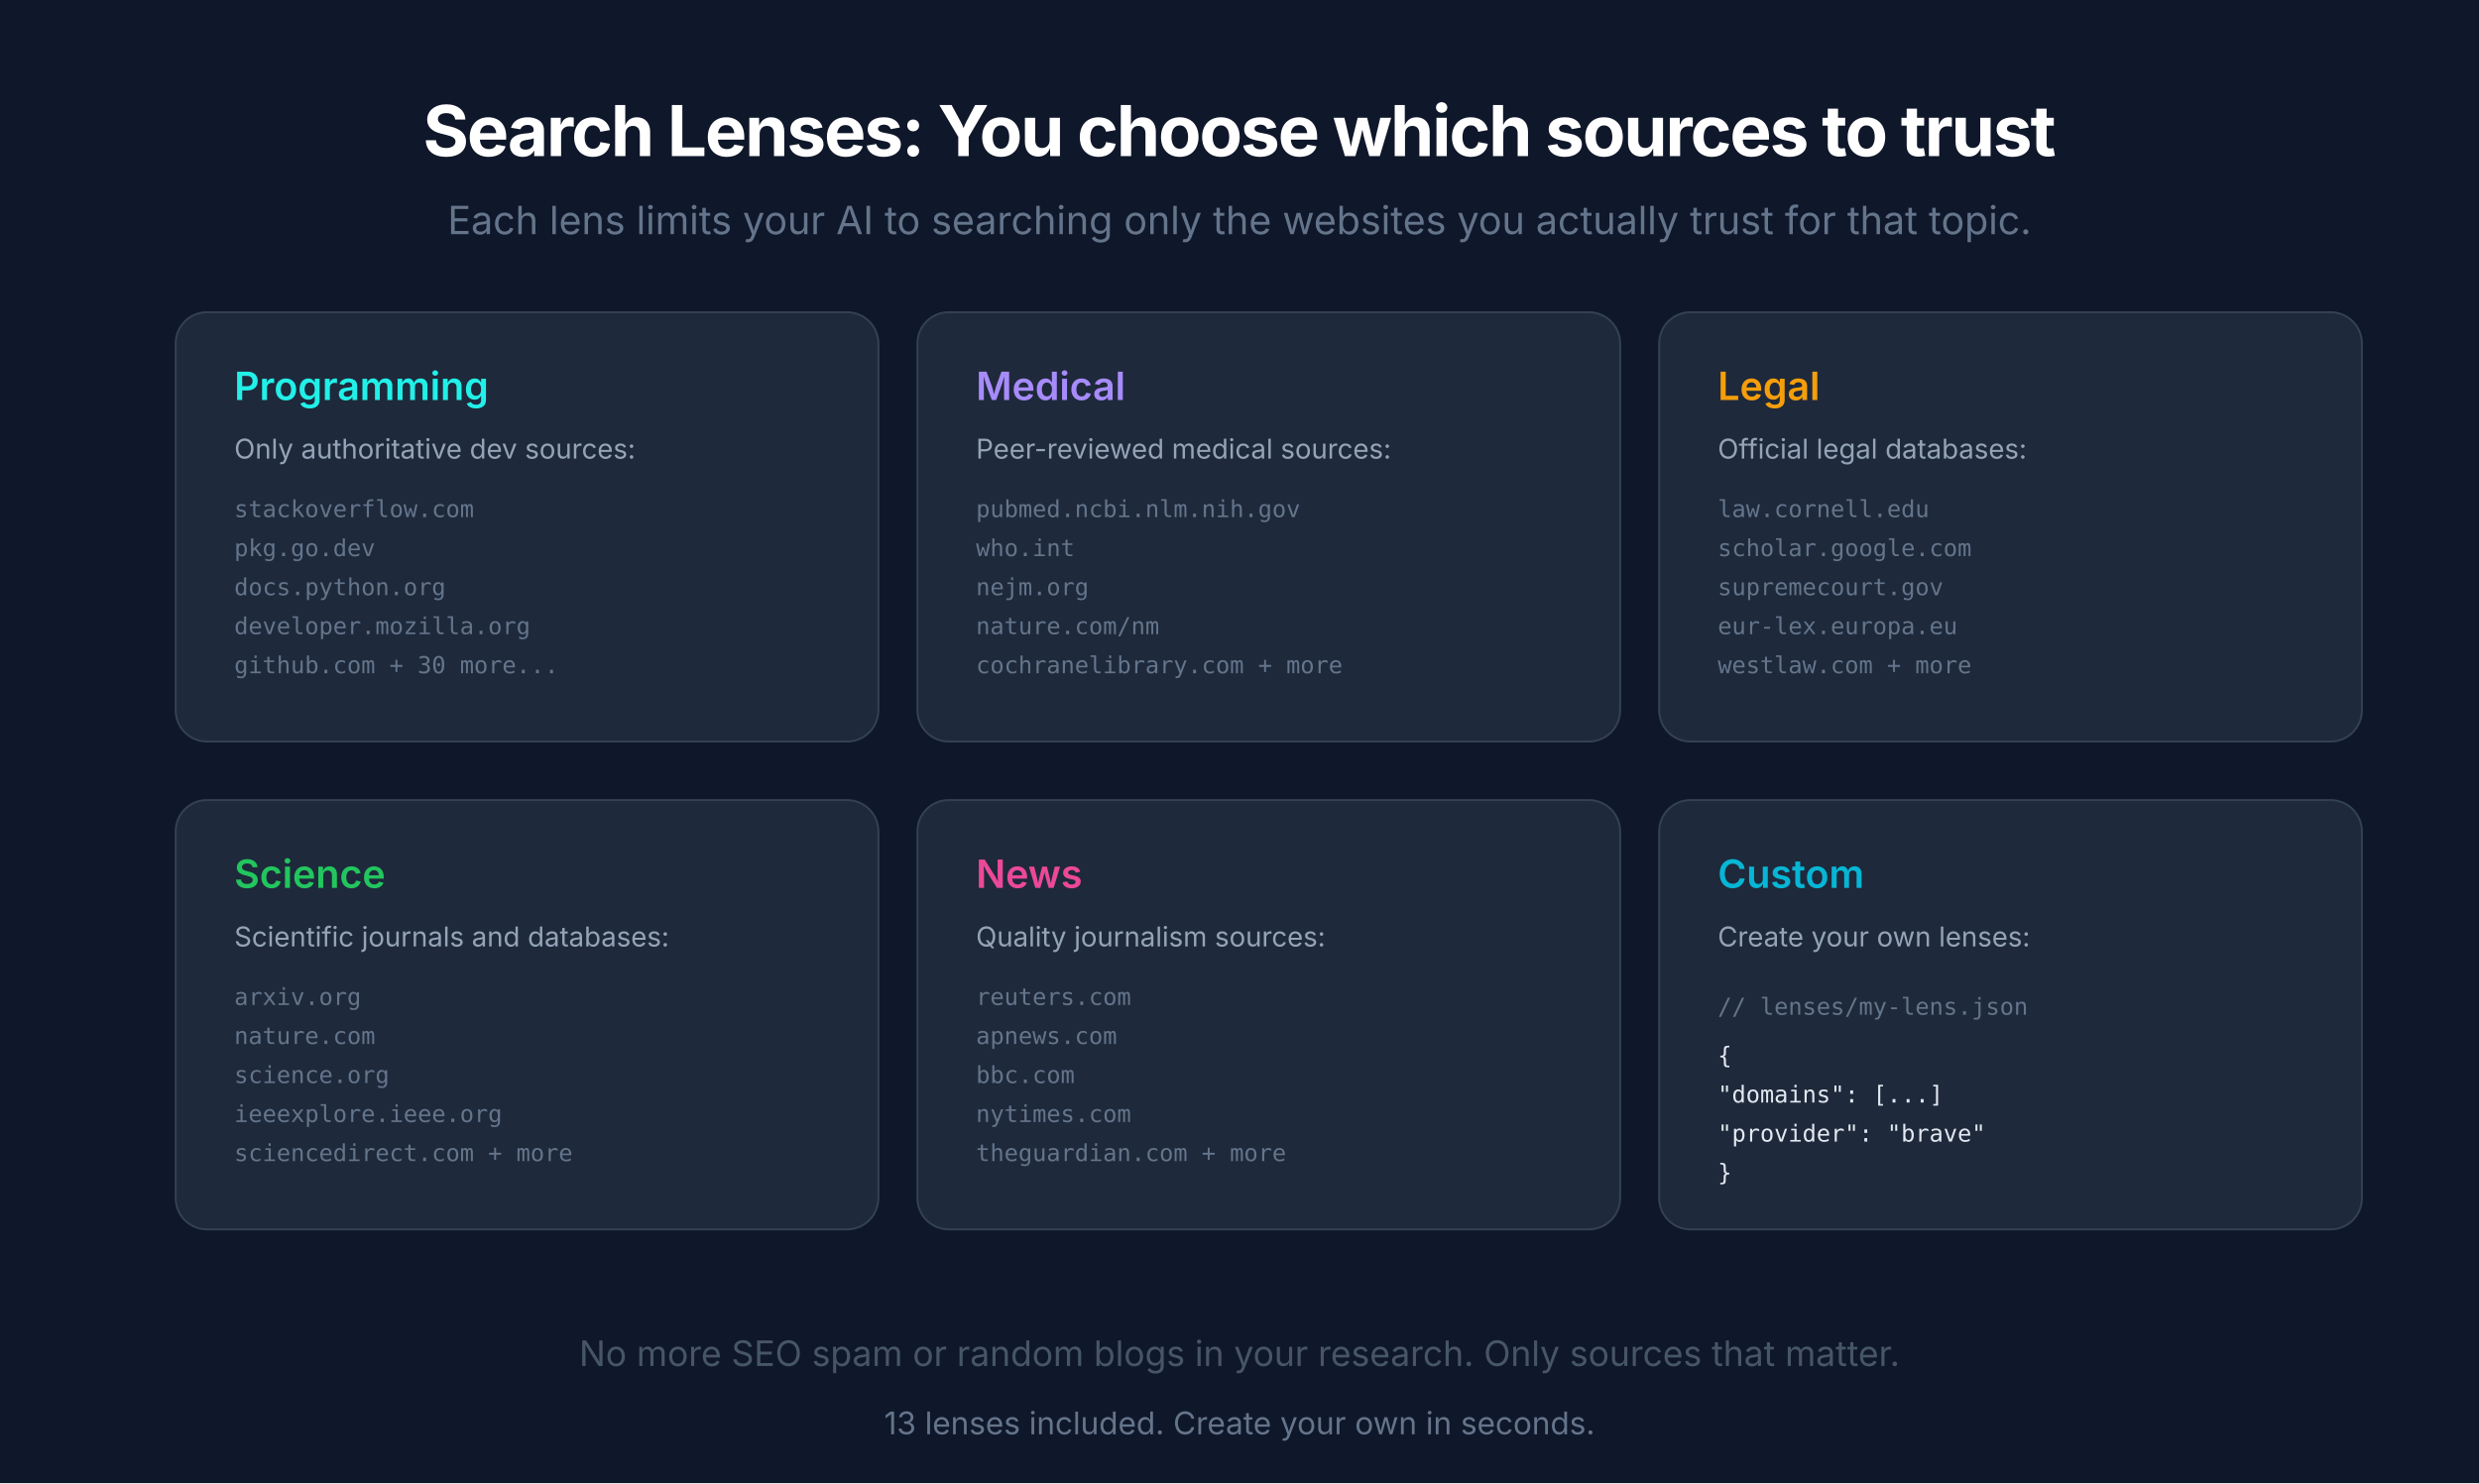
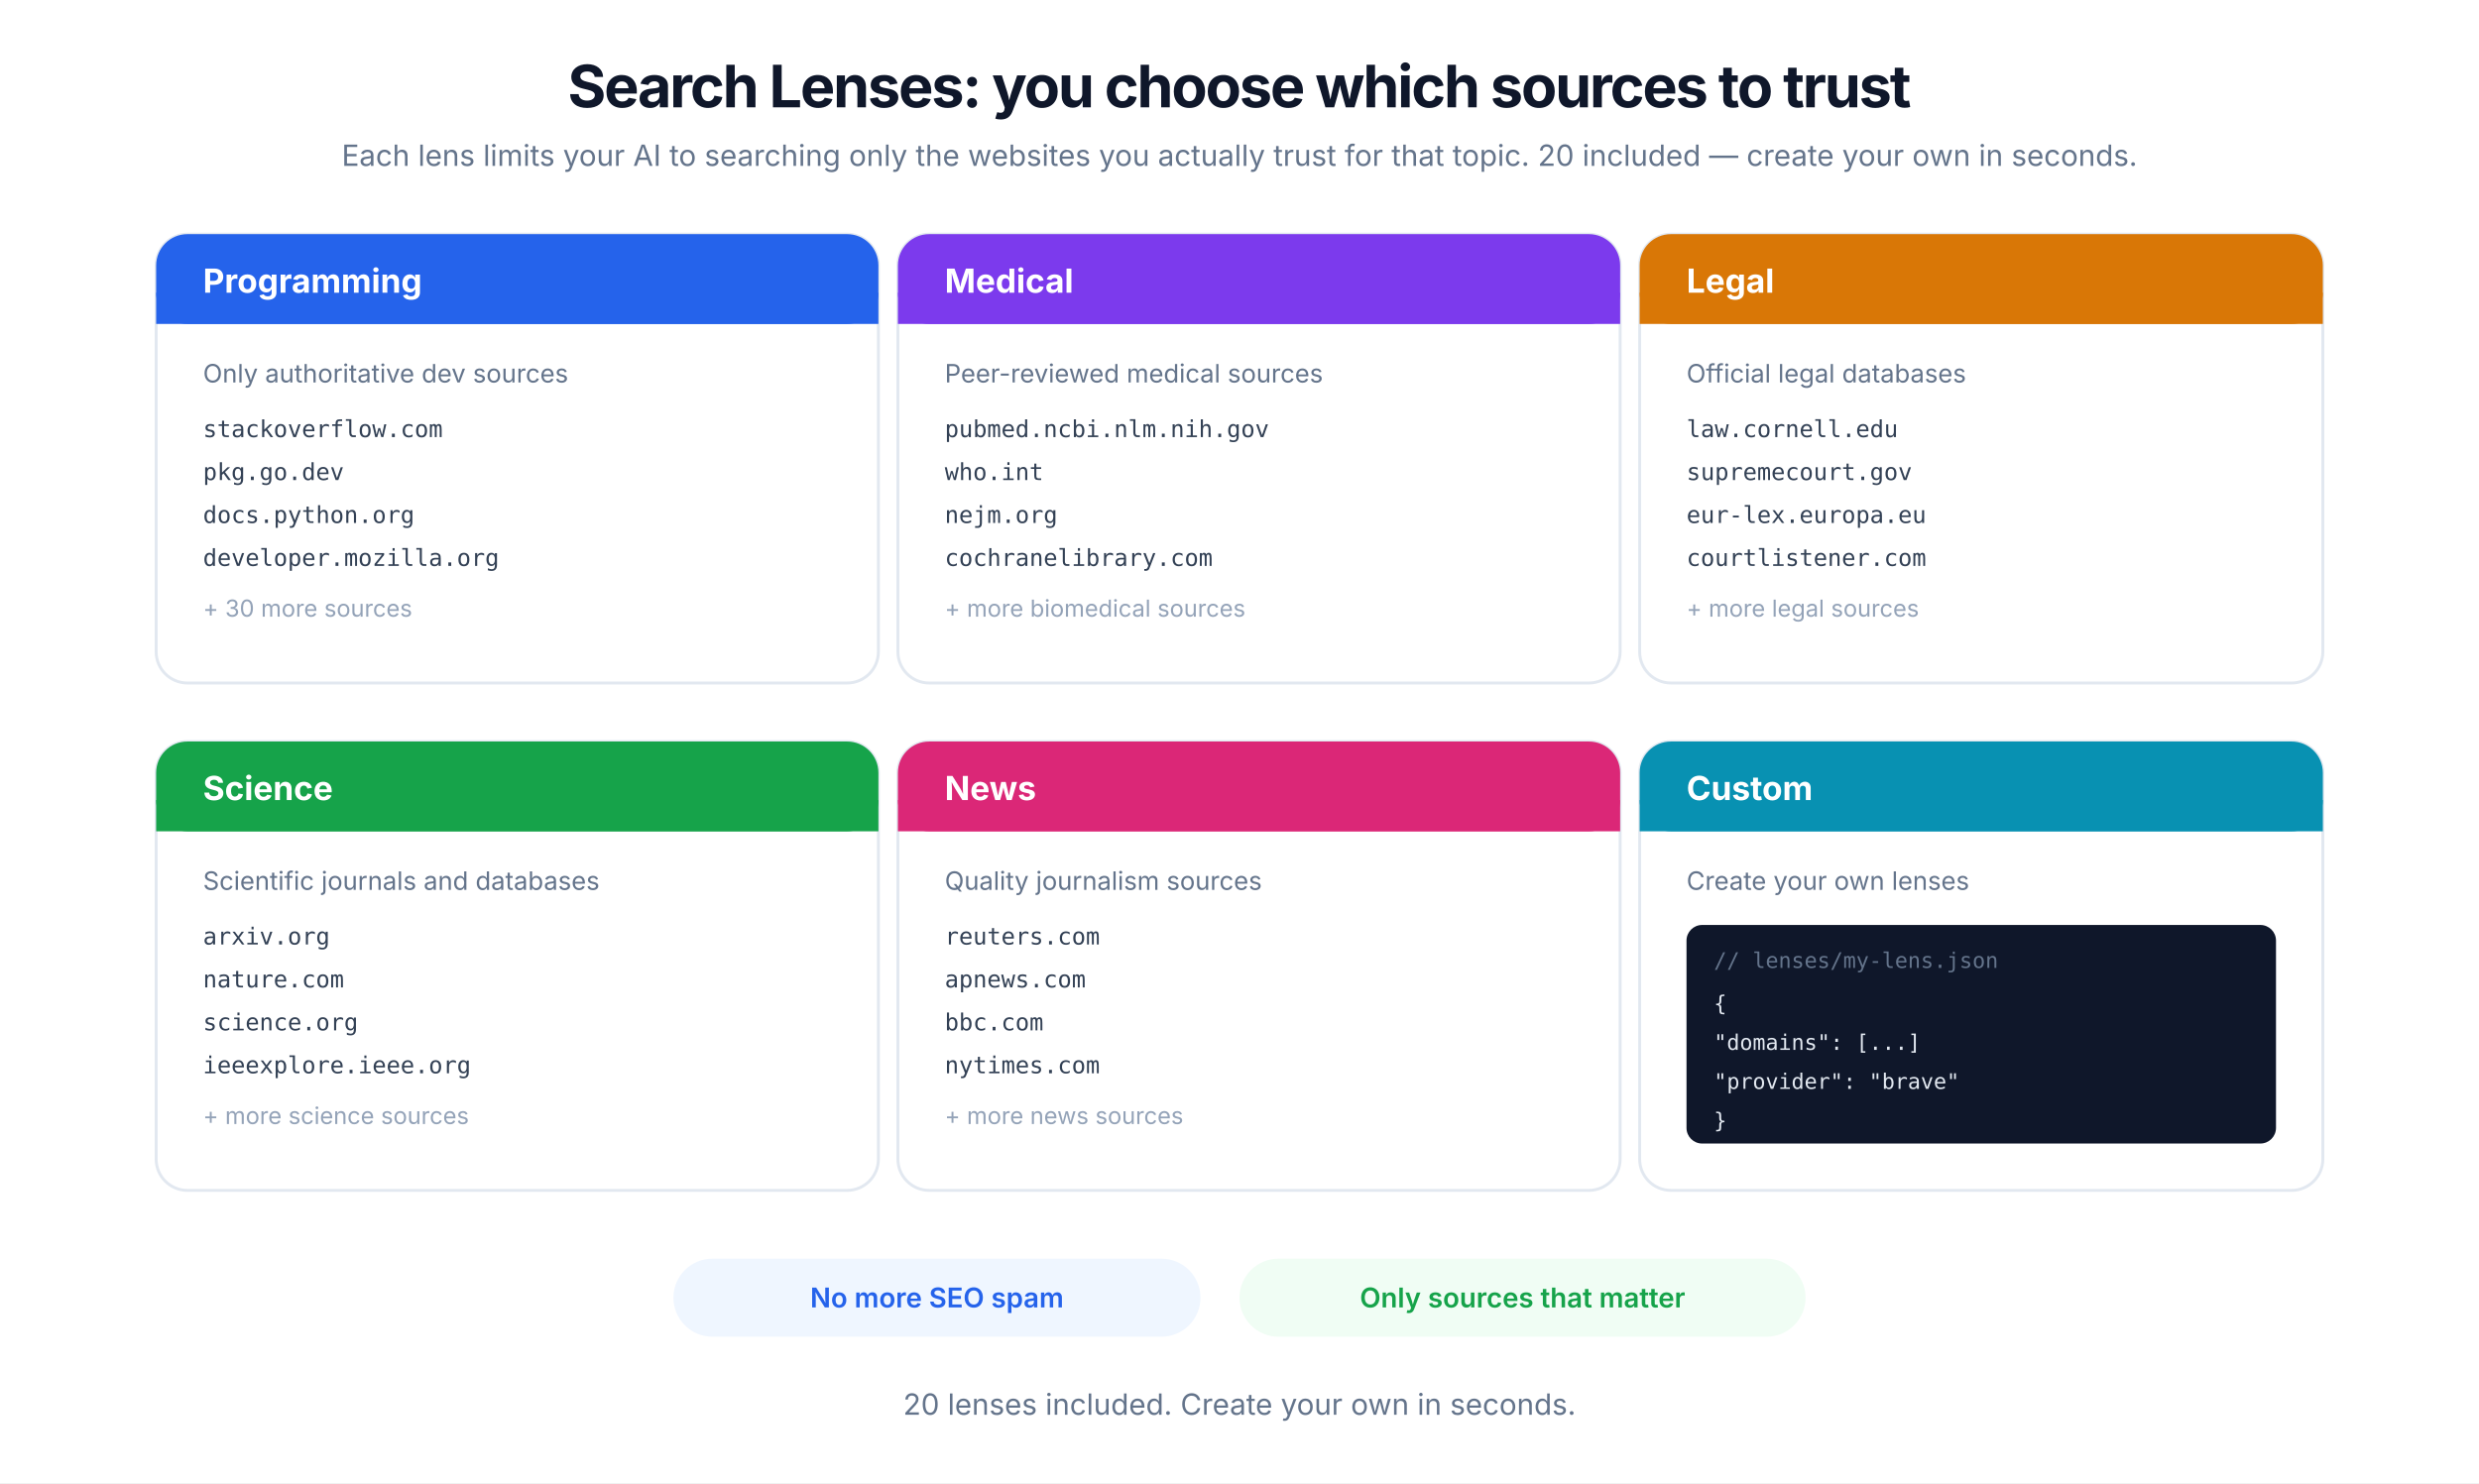
<svg xmlns="http://www.w3.org/2000/svg" viewBox="0 0 1270 760" fill="none">
-   <rect width="1270" height="760" fill="#0F172A" />
-   <defs>
-     <linearGradient id="g1" x1="100" y1="200" x2="1170" y2="600" gradientUnits="userSpaceOnUse">
-       <stop offset="0%" stop-color="#22F0E8" stop-opacity="0.1" />
-       <stop offset="100%" stop-color="#5B4CFF" stop-opacity="0.1" />
-     </linearGradient>
-   </defs>
-   <text x="635" y="80" font-family="'Inter', 'SF Pro Display', sans-serif" font-size="36" font-weight="700" fill="#FFFFFF" letter-spacing="-1" text-anchor="middle" text-rendering="optimizeLegibility">Search Lenses: You choose which sources to trust</text>
-   <text x="635" y="120" font-family="'Inter', 'SF Pro Display', sans-serif" font-size="20" font-weight="400" fill="#64748B" text-anchor="middle" text-rendering="optimizeLegibility">Each lens limits your AI to searching only the websites you actually trust for that topic.</text>
-   <g transform="translate(90, 160)">
-     <rect width="360" height="220" rx="16" fill="#1E293B" stroke="#334155" stroke-width="1" />
-     <text x="30" y="45" font-family="'Inter', sans-serif" font-size="20" font-weight="600" fill="#22F0E8">Programming</text>
-     <text x="30" y="75" font-family="'Inter', sans-serif" font-size="14" fill="#94A3B8">Only authoritative dev sources:</text>
-     <text x="30" y="105" font-family="'JetBrains Mono', monospace" font-size="12" fill="#64748B">stackoverflow.com</text>
-     <text x="30" y="125" font-family="'JetBrains Mono', monospace" font-size="12" fill="#64748B">pkg.go.dev</text>
-     <text x="30" y="145" font-family="'JetBrains Mono', monospace" font-size="12" fill="#64748B">docs.python.org</text>
-     <text x="30" y="165" font-family="'JetBrains Mono', monospace" font-size="12" fill="#64748B">developer.mozilla.org</text>
-     <text x="30" y="185" font-family="'JetBrains Mono', monospace" font-size="12" fill="#64748B">github.com + 30 more...</text>
+   <rect width="1270" height="760" fill="#FFFFFF" />
+   <text x="635" y="55" font-family="'Inter', 'SF Pro Display', sans-serif" font-size="30" font-weight="700" fill="#0F172A" letter-spacing="-1" text-anchor="middle" text-rendering="optimizeLegibility">Search Lenses: you choose which sources to trust</text>
+   <text x="635" y="85" font-family="'Inter', 'SF Pro Display', sans-serif" font-size="15" font-weight="400" fill="#64748B" text-anchor="middle" text-rendering="optimizeLegibility">Each lens limits your AI to searching only the websites you actually trust for that topic. 20 included — create your own in seconds.</text>
+   <g transform="translate(80, 120)">
+     <rect width="370" height="230" rx="16" fill="#FFFFFF" stroke="#E2E8F0" stroke-width="1.5" />
+     <rect width="370" height="46" rx="16" fill="#2563EB" />
+     <rect y="30" width="370" height="16" fill="#2563EB" />
+     <text x="24" y="30" font-family="'Inter', sans-serif" font-size="17" font-weight="700" fill="#FFFFFF">Programming</text>
+     <text x="24" y="76" font-family="'Inter', sans-serif" font-size="13" fill="#64748B">Only authoritative dev sources</text>
+     <text x="24" y="104" font-family="'JetBrains Mono', monospace" font-size="12" fill="#334155">stackoverflow.com</text>
+     <text x="24" y="126" font-family="'JetBrains Mono', monospace" font-size="12" fill="#334155">pkg.go.dev</text>
+     <text x="24" y="148" font-family="'JetBrains Mono', monospace" font-size="12" fill="#334155">docs.python.org</text>
+     <text x="24" y="170" font-family="'JetBrains Mono', monospace" font-size="12" fill="#334155">developer.mozilla.org</text>
+     <text x="24" y="196" font-family="'Inter', sans-serif" font-size="12" fill="#94A3B8">+ 30 more sources</text>
  </g>
-   <g transform="translate(470, 160)">
-     <rect width="360" height="220" rx="16" fill="#1E293B" stroke="#334155" stroke-width="1" />
-     <text x="30" y="45" font-family="'Inter', sans-serif" font-size="20" font-weight="600" fill="#A78BFA">Medical</text>
-     <text x="30" y="75" font-family="'Inter', sans-serif" font-size="14" fill="#94A3B8">Peer-reviewed medical sources:</text>
-     <text x="30" y="105" font-family="'JetBrains Mono', monospace" font-size="12" fill="#64748B">pubmed.ncbi.nlm.nih.gov</text>
-     <text x="30" y="125" font-family="'JetBrains Mono', monospace" font-size="12" fill="#64748B">who.int</text>
-     <text x="30" y="145" font-family="'JetBrains Mono', monospace" font-size="12" fill="#64748B">nejm.org</text>
-     <text x="30" y="165" font-family="'JetBrains Mono', monospace" font-size="12" fill="#64748B">nature.com/nm</text>
-     <text x="30" y="185" font-family="'JetBrains Mono', monospace" font-size="12" fill="#64748B">cochranelibrary.com + more</text>
+   <g transform="translate(460, 120)">
+     <rect width="370" height="230" rx="16" fill="#FFFFFF" stroke="#E2E8F0" stroke-width="1.5" />
+     <rect width="370" height="46" rx="16" fill="#7C3AED" />
+     <rect y="30" width="370" height="16" fill="#7C3AED" />
+     <text x="24" y="30" font-family="'Inter', sans-serif" font-size="17" font-weight="700" fill="#FFFFFF">Medical</text>
+     <text x="24" y="76" font-family="'Inter', sans-serif" font-size="13" fill="#64748B">Peer-reviewed medical sources</text>
+     <text x="24" y="104" font-family="'JetBrains Mono', monospace" font-size="12" fill="#334155">pubmed.ncbi.nlm.nih.gov</text>
+     <text x="24" y="126" font-family="'JetBrains Mono', monospace" font-size="12" fill="#334155">who.int</text>
+     <text x="24" y="148" font-family="'JetBrains Mono', monospace" font-size="12" fill="#334155">nejm.org</text>
+     <text x="24" y="170" font-family="'JetBrains Mono', monospace" font-size="12" fill="#334155">cochranelibrary.com</text>
+     <text x="24" y="196" font-family="'Inter', sans-serif" font-size="12" fill="#94A3B8">+ more biomedical sources</text>
  </g>
-   <g transform="translate(850, 160)">
-     <rect width="360" height="220" rx="16" fill="#1E293B" stroke="#334155" stroke-width="1" />
-     <text x="30" y="45" font-family="'Inter', sans-serif" font-size="20" font-weight="600" fill="#F59E0B">Legal</text>
-     <text x="30" y="75" font-family="'Inter', sans-serif" font-size="14" fill="#94A3B8">Official legal databases:</text>
-     <text x="30" y="105" font-family="'JetBrains Mono', monospace" font-size="12" fill="#64748B">law.cornell.edu</text>
-     <text x="30" y="125" font-family="'JetBrains Mono', monospace" font-size="12" fill="#64748B">scholar.google.com</text>
-     <text x="30" y="145" font-family="'JetBrains Mono', monospace" font-size="12" fill="#64748B">supremecourt.gov</text>
-     <text x="30" y="165" font-family="'JetBrains Mono', monospace" font-size="12" fill="#64748B">eur-lex.europa.eu</text>
-     <text x="30" y="185" font-family="'JetBrains Mono', monospace" font-size="12" fill="#64748B">westlaw.com + more</text>
+   <g transform="translate(840, 120)">
+     <rect width="350" height="230" rx="16" fill="#FFFFFF" stroke="#E2E8F0" stroke-width="1.5" />
+     <rect width="350" height="46" rx="16" fill="#D97706" />
+     <rect y="30" width="350" height="16" fill="#D97706" />
+     <text x="24" y="30" font-family="'Inter', sans-serif" font-size="17" font-weight="700" fill="#FFFFFF">Legal</text>
+     <text x="24" y="76" font-family="'Inter', sans-serif" font-size="13" fill="#64748B">Official legal databases</text>
+     <text x="24" y="104" font-family="'JetBrains Mono', monospace" font-size="12" fill="#334155">law.cornell.edu</text>
+     <text x="24" y="126" font-family="'JetBrains Mono', monospace" font-size="12" fill="#334155">supremecourt.gov</text>
+     <text x="24" y="148" font-family="'JetBrains Mono', monospace" font-size="12" fill="#334155">eur-lex.europa.eu</text>
+     <text x="24" y="170" font-family="'JetBrains Mono', monospace" font-size="12" fill="#334155">courtlistener.com</text>
+     <text x="24" y="196" font-family="'Inter', sans-serif" font-size="12" fill="#94A3B8">+ more legal sources</text>
  </g>
-   <g transform="translate(90, 410)">
-     <rect width="360" height="220" rx="16" fill="#1E293B" stroke="#334155" stroke-width="1" />
-     <text x="30" y="45" font-family="'Inter', sans-serif" font-size="20" font-weight="600" fill="#22C55E">Science</text>
-     <text x="30" y="75" font-family="'Inter', sans-serif" font-size="14" fill="#94A3B8">Scientific journals and databases:</text>
-     <text x="30" y="105" font-family="'JetBrains Mono', monospace" font-size="12" fill="#64748B">arxiv.org</text>
-     <text x="30" y="125" font-family="'JetBrains Mono', monospace" font-size="12" fill="#64748B">nature.com</text>
-     <text x="30" y="145" font-family="'JetBrains Mono', monospace" font-size="12" fill="#64748B">science.org</text>
-     <text x="30" y="165" font-family="'JetBrains Mono', monospace" font-size="12" fill="#64748B">ieeexplore.ieee.org</text>
-     <text x="30" y="185" font-family="'JetBrains Mono', monospace" font-size="12" fill="#64748B">sciencedirect.com + more</text>
+   <g transform="translate(80, 380)">
+     <rect width="370" height="230" rx="16" fill="#FFFFFF" stroke="#E2E8F0" stroke-width="1.5" />
+     <rect width="370" height="46" rx="16" fill="#16A34A" />
+     <rect y="30" width="370" height="16" fill="#16A34A" />
+     <text x="24" y="30" font-family="'Inter', sans-serif" font-size="17" font-weight="700" fill="#FFFFFF">Science</text>
+     <text x="24" y="76" font-family="'Inter', sans-serif" font-size="13" fill="#64748B">Scientific journals and databases</text>
+     <text x="24" y="104" font-family="'JetBrains Mono', monospace" font-size="12" fill="#334155">arxiv.org</text>
+     <text x="24" y="126" font-family="'JetBrains Mono', monospace" font-size="12" fill="#334155">nature.com</text>
+     <text x="24" y="148" font-family="'JetBrains Mono', monospace" font-size="12" fill="#334155">science.org</text>
+     <text x="24" y="170" font-family="'JetBrains Mono', monospace" font-size="12" fill="#334155">ieeexplore.ieee.org</text>
+     <text x="24" y="196" font-family="'Inter', sans-serif" font-size="12" fill="#94A3B8">+ more science sources</text>
  </g>
-   <g transform="translate(470, 410)">
-     <rect width="360" height="220" rx="16" fill="#1E293B" stroke="#334155" stroke-width="1" />
-     <text x="30" y="45" font-family="'Inter', sans-serif" font-size="20" font-weight="600" fill="#EC4899">News</text>
-     <text x="30" y="75" font-family="'Inter', sans-serif" font-size="14" fill="#94A3B8">Quality journalism sources:</text>
-     <text x="30" y="105" font-family="'JetBrains Mono', monospace" font-size="12" fill="#64748B">reuters.com</text>
-     <text x="30" y="125" font-family="'JetBrains Mono', monospace" font-size="12" fill="#64748B">apnews.com</text>
-     <text x="30" y="145" font-family="'JetBrains Mono', monospace" font-size="12" fill="#64748B">bbc.com</text>
-     <text x="30" y="165" font-family="'JetBrains Mono', monospace" font-size="12" fill="#64748B">nytimes.com</text>
-     <text x="30" y="185" font-family="'JetBrains Mono', monospace" font-size="12" fill="#64748B">theguardian.com + more</text>
+   <g transform="translate(460, 380)">
+     <rect width="370" height="230" rx="16" fill="#FFFFFF" stroke="#E2E8F0" stroke-width="1.5" />
+     <rect width="370" height="46" rx="16" fill="#DB2777" />
+     <rect y="30" width="370" height="16" fill="#DB2777" />
+     <text x="24" y="30" font-family="'Inter', sans-serif" font-size="17" font-weight="700" fill="#FFFFFF">News</text>
+     <text x="24" y="76" font-family="'Inter', sans-serif" font-size="13" fill="#64748B">Quality journalism sources</text>
+     <text x="24" y="104" font-family="'JetBrains Mono', monospace" font-size="12" fill="#334155">reuters.com</text>
+     <text x="24" y="126" font-family="'JetBrains Mono', monospace" font-size="12" fill="#334155">apnews.com</text>
+     <text x="24" y="148" font-family="'JetBrains Mono', monospace" font-size="12" fill="#334155">bbc.com</text>
+     <text x="24" y="170" font-family="'JetBrains Mono', monospace" font-size="12" fill="#334155">nytimes.com</text>
+     <text x="24" y="196" font-family="'Inter', sans-serif" font-size="12" fill="#94A3B8">+ more news sources</text>
  </g>
-   <g transform="translate(850, 410)">
-     <rect width="360" height="220" rx="16" fill="#1E293B" stroke="#334155" stroke-width="1" />
-     <text x="30" y="45" font-family="'Inter', sans-serif" font-size="20" font-weight="600" fill="#06B6D4">Custom</text>
-     <text x="30" y="75" font-family="'Inter', sans-serif" font-size="14" fill="#94A3B8">Create your own lenses:</text>
-     <text x="30" y="110" font-family="'JetBrains Mono', monospace" font-size="12" fill="#64748B">// lenses/my-lens.json</text>
-     <text x="30" y="135" font-family="'JetBrains Mono', monospace" font-size="12" fill="#E2E8F0">{</text>
-     <text x="30" y="155" font-family="'JetBrains Mono', monospace" font-size="12" fill="#E2E8F0">  "domains": [...]</text>
-     <text x="30" y="175" font-family="'JetBrains Mono', monospace" font-size="12" fill="#E2E8F0">  "provider": "brave"</text>
-     <text x="30" y="195" font-family="'JetBrains Mono', monospace" font-size="12" fill="#E2E8F0">}</text>
+   <g transform="translate(840, 380)">
+     <rect width="350" height="230" rx="16" fill="#FFFFFF" stroke="#E2E8F0" stroke-width="1.5" />
+     <rect width="350" height="46" rx="16" fill="#0891B2" />
+     <rect y="30" width="350" height="16" fill="#0891B2" />
+     <text x="24" y="30" font-family="'Inter', sans-serif" font-size="17" font-weight="700" fill="#FFFFFF">Custom</text>
+     <text x="24" y="76" font-family="'Inter', sans-serif" font-size="13" fill="#64748B">Create your own lenses</text>
+     <rect x="24" y="94" width="302" height="112" rx="8" fill="#0F172A" />
+     <text x="38" y="116" font-family="'JetBrains Mono', monospace" font-size="11" fill="#64748B">// lenses/my-lens.json</text>
+     <text x="38" y="138" font-family="'JetBrains Mono', monospace" font-size="11" fill="#E2E8F0">{</text>
+     <text x="38" y="158" font-family="'JetBrains Mono', monospace" font-size="11" fill="#E2E8F0">  "domains": [...]</text>
+     <text x="38" y="178" font-family="'JetBrains Mono', monospace" font-size="11" fill="#E2E8F0">  "provider": "brave"</text>
+     <text x="38" y="198" font-family="'JetBrains Mono', monospace" font-size="11" fill="#E2E8F0">}</text>
  </g>
-   <text x="635" y="700" font-family="'Inter', sans-serif" font-size="18" fill="#475569" text-anchor="middle" text-rendering="optimizeLegibility">No more SEO spam or random blogs in your research. Only sources that matter.</text>
-   <text x="635" y="735" font-family="'Inter', sans-serif" font-size="16" fill="#64748B" text-anchor="middle">13 lenses included. Create your own in seconds.</text>
+   <g font-family="'Inter', sans-serif" text-rendering="optimizeLegibility">
+     <rect x="345" y="645" width="270" height="40" rx="20" fill="#EFF6FF" />
+     <text x="480" y="670" font-size="14" font-weight="600" fill="#2563EB" text-anchor="middle">No more SEO spam</text>
+     <rect x="635" y="645" width="290" height="40" rx="20" fill="#F0FDF4" />
+     <text x="780" y="670" font-size="14" font-weight="600" fill="#16A34A" text-anchor="middle">Only sources that matter</text>
+   </g>
+   <text x="635" y="725" font-family="'Inter', sans-serif" font-size="15" fill="#64748B" text-anchor="middle" text-rendering="optimizeLegibility">20 lenses included. Create your own in seconds.</text>
</svg>
